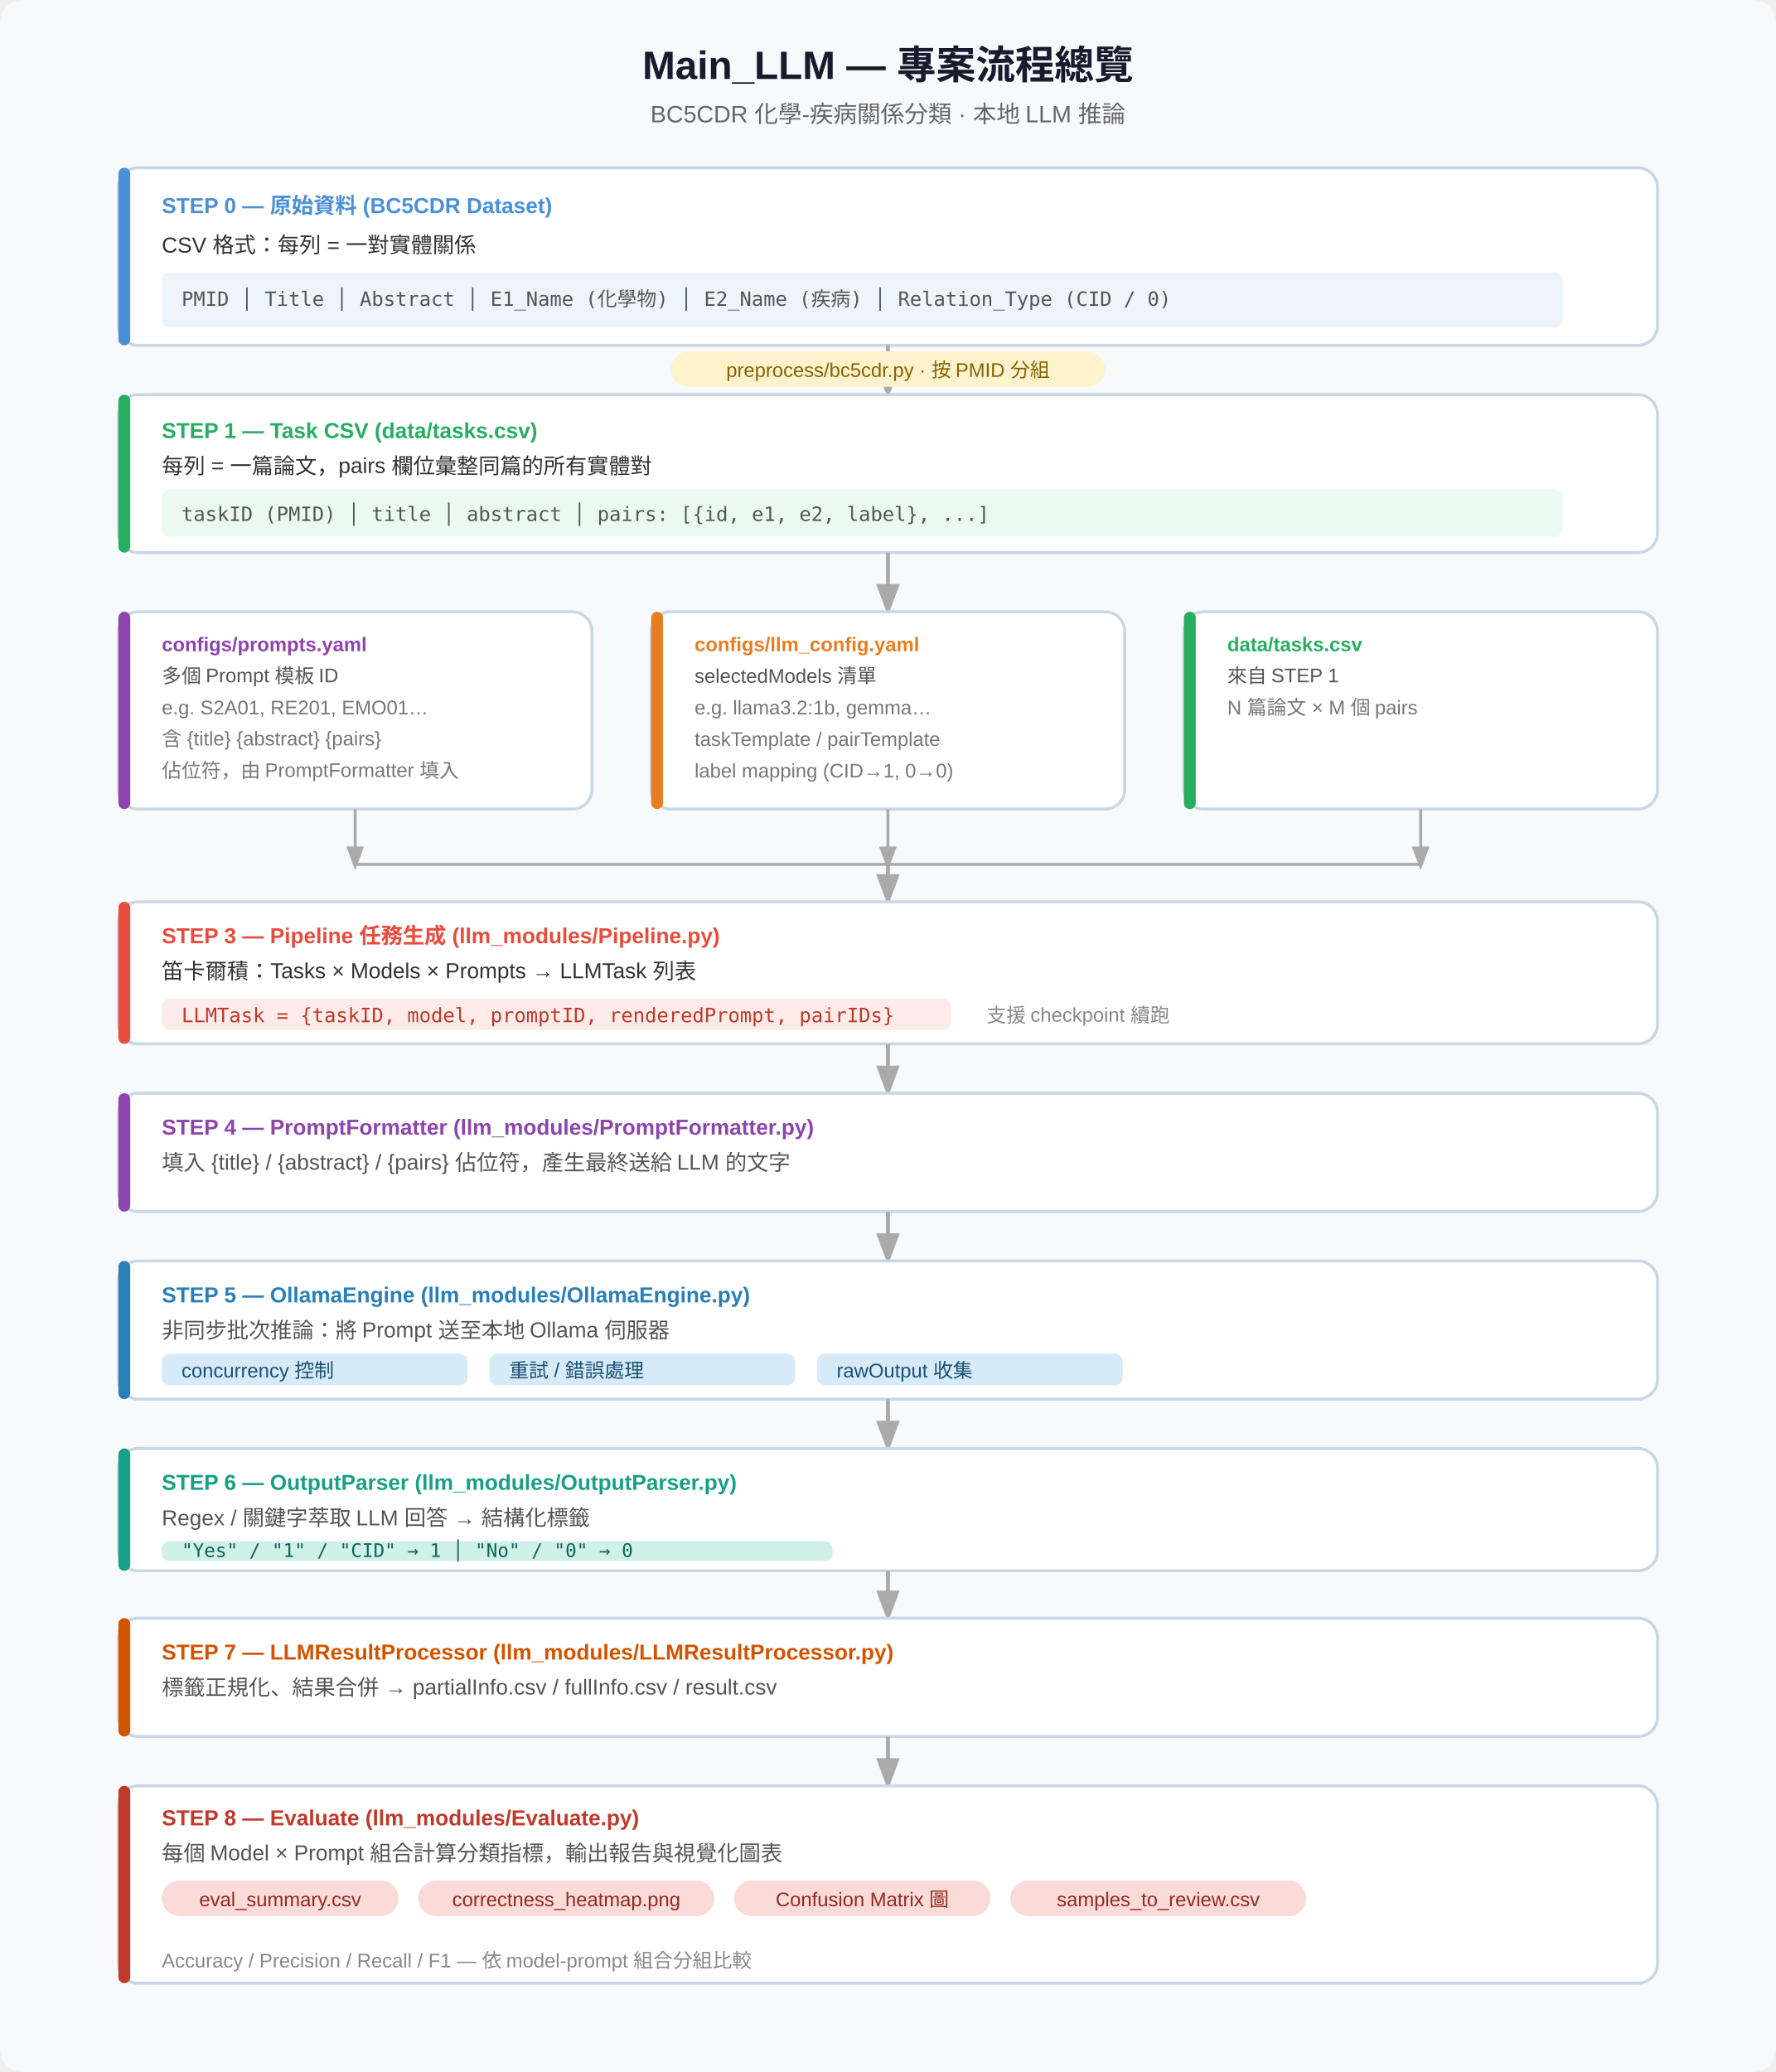
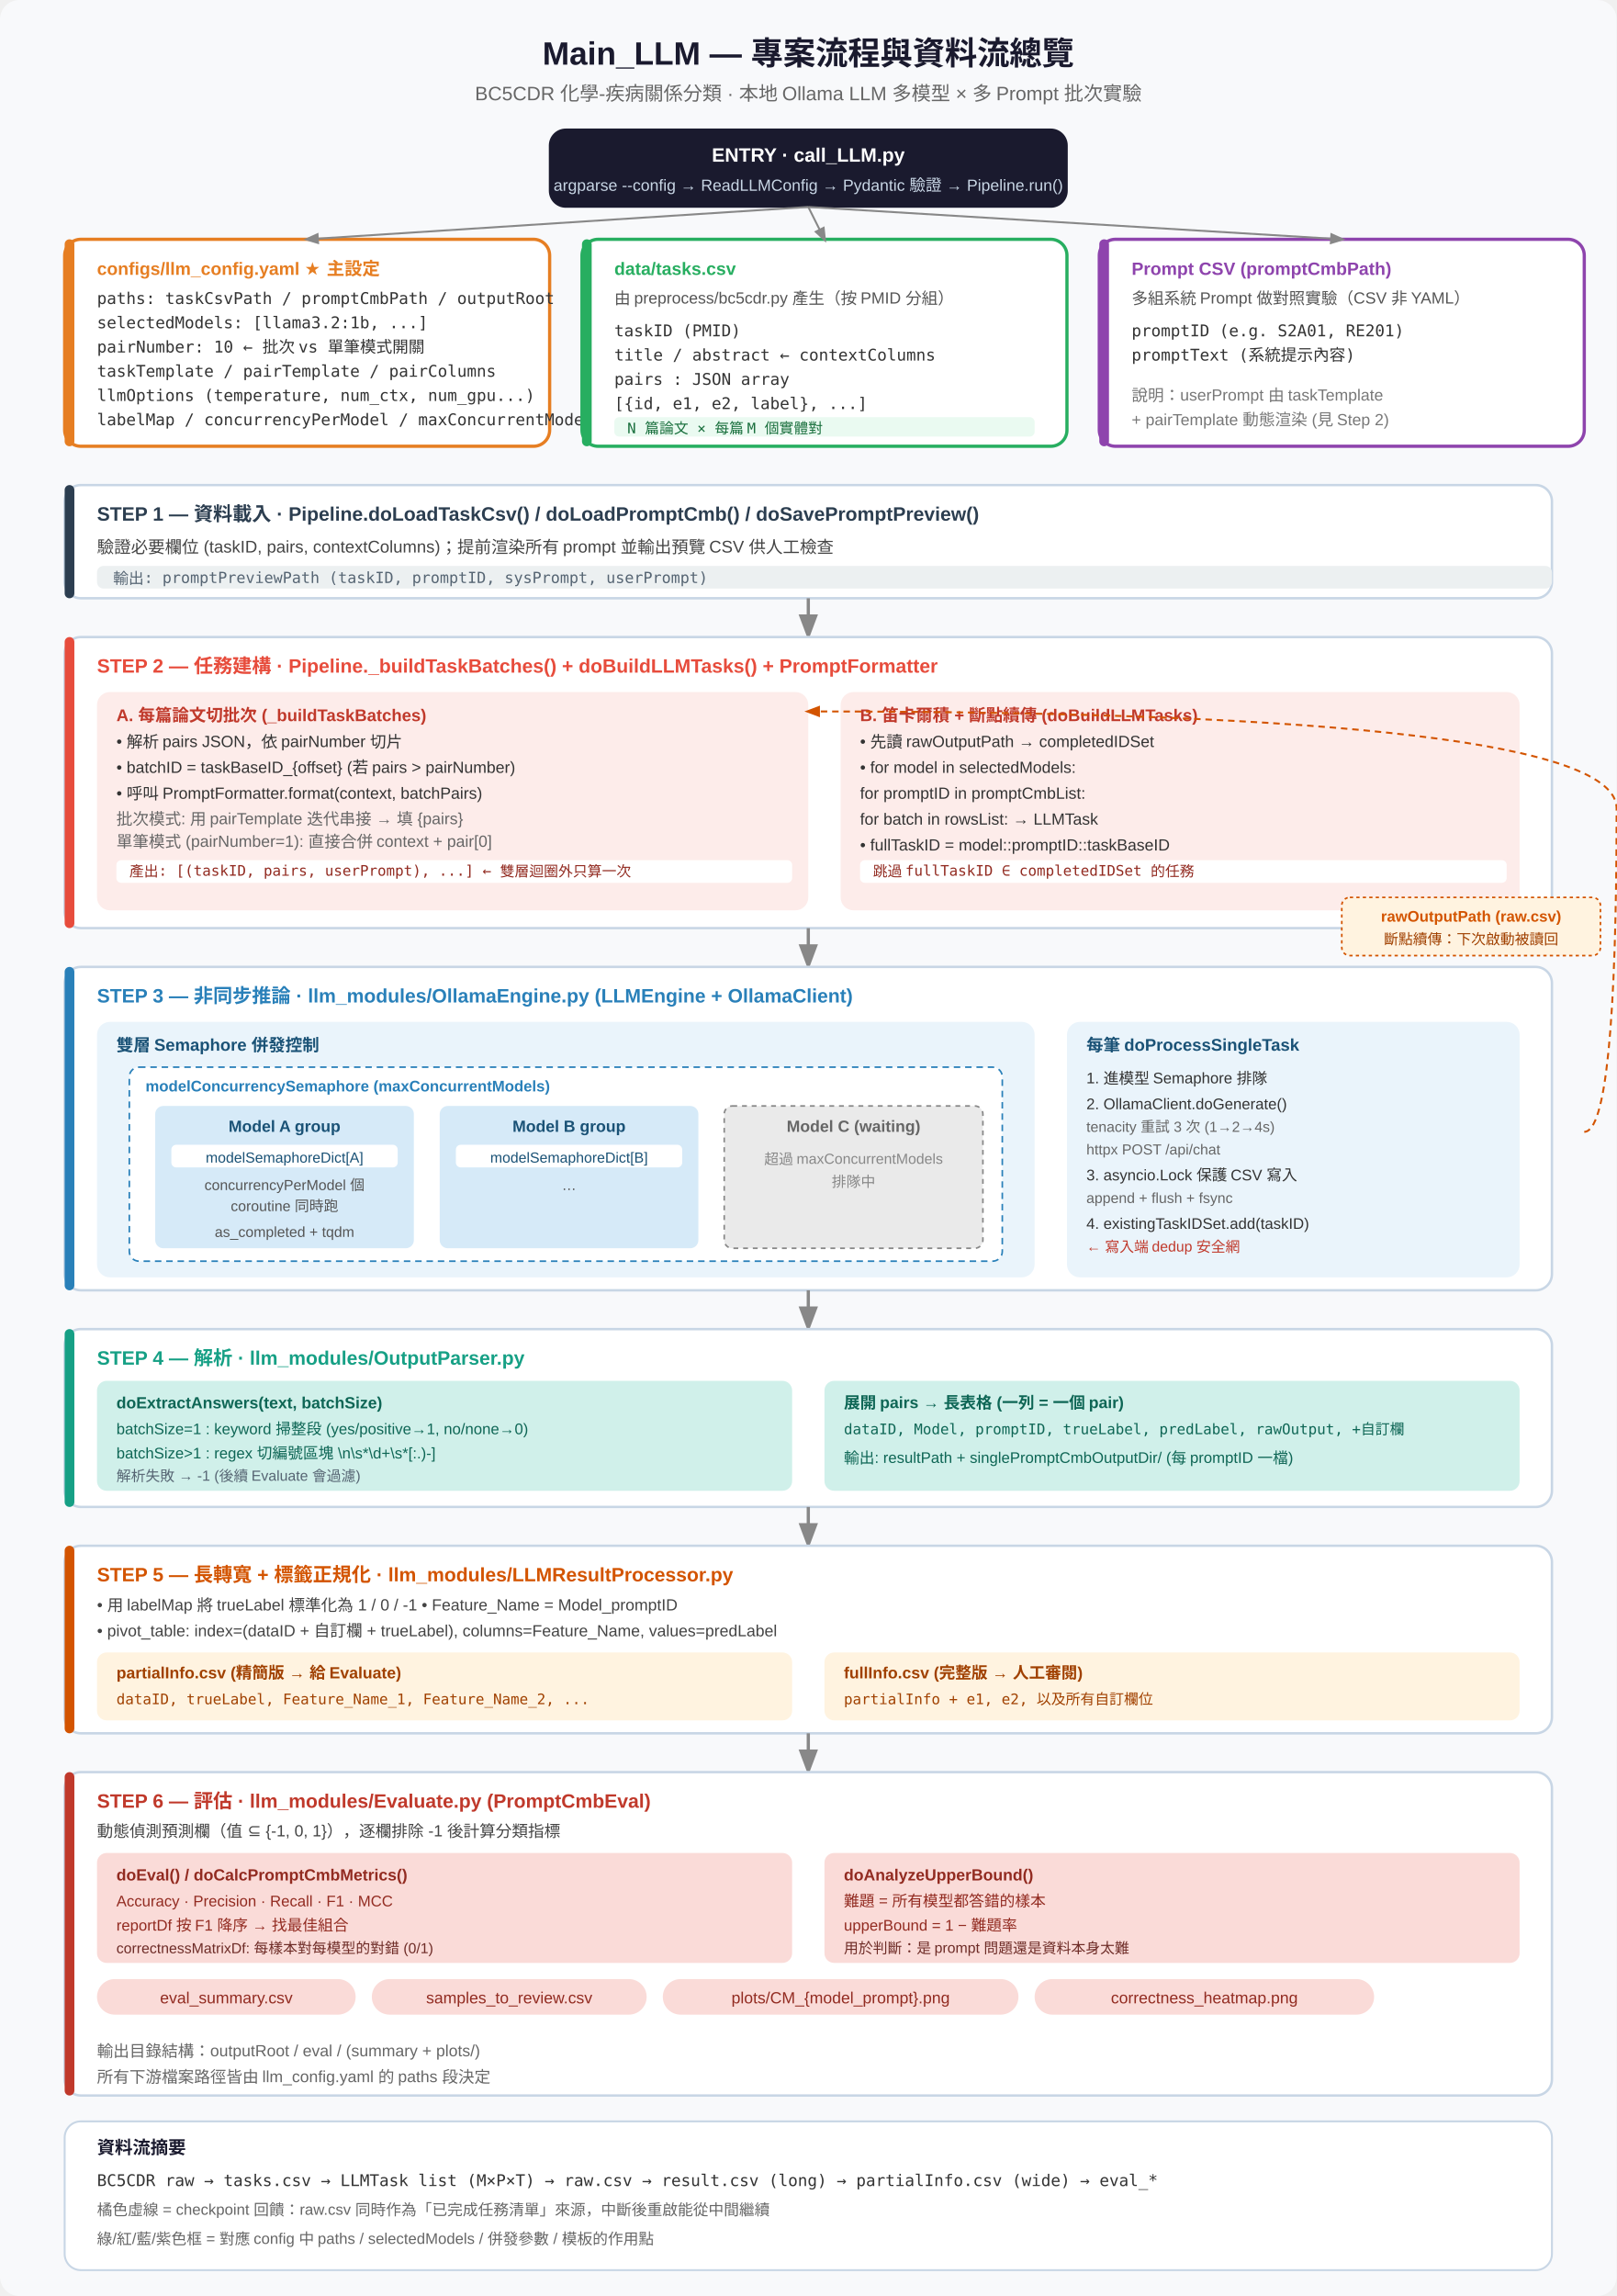
- <svg xmlns="http://www.w3.org/2000/svg" viewBox="0 0 900 1050" font-family="'Segoe UI', Arial, sans-serif">
-   <rect width="900" height="1050" fill="#f8f9fb" rx="12" />
-   <text x="450" y="40" text-anchor="middle" font-size="20" font-weight="bold" fill="#1a1a2e">Main_LLM — 專案流程總覽</text>
-   <text x="450" y="62" text-anchor="middle" font-size="12" fill="#666">BC5CDR 化學-疾病關係分類 · 本地 LLM 推論</text>
-   <rect x="60" y="85" width="780" height="90" rx="10" fill="#fff" stroke="#c8d6e5" stroke-width="1.5" />
-   <rect x="60" y="85" width="6" height="90" rx="3" fill="#4a90d9" />
-   <text x="82" y="108" font-size="11" font-weight="bold" fill="#4a90d9">STEP 0 — 原始資料 (BC5CDR Dataset)</text>
-   <text x="82" y="128" font-size="11" fill="#333">CSV 格式：每列 = 一對實體關係</text>
-   <rect x="82" y="138" width="710" height="28" rx="4" fill="#eef4fb" />
-   <text x="92" y="155" font-size="10" fill="#555" font-family="monospace">PMID │ Title │ Abstract │ E1_Name (化學物) │ E2_Name (疾病) │ Relation_Type (CID / 0)</text>
-   <line x1="450" y1="175" x2="450" y2="198" stroke="#aaa" stroke-width="2" marker-end="url(#arr)" />
-   <rect x="340" y="178" width="220" height="18" rx="9" fill="#fff3cd" />
-   <text x="450" y="191" text-anchor="middle" font-size="10" fill="#856404">preprocess/bc5cdr.py  ·  按 PMID 分組</text>
-   <rect x="60" y="200" width="780" height="80" rx="10" fill="#fff" stroke="#c8d6e5" stroke-width="1.5" />
-   <rect x="60" y="200" width="6" height="80" rx="3" fill="#27ae60" />
-   <text x="82" y="222" font-size="11" font-weight="bold" fill="#27ae60">STEP 1 — Task CSV (data/tasks.csv)</text>
-   <text x="82" y="240" font-size="11" fill="#333">每列 = 一篇論文，pairs 欄位彙整同篇的所有實體對</text>
-   <rect x="82" y="248" width="710" height="24" rx="4" fill="#eafaf1" />
-   <text x="92" y="264" font-size="10" fill="#555" font-family="monospace">taskID (PMID) │ title │ abstract │ pairs: [{id, e1, e2, label}, ...]</text>
-   <line x1="450" y1="280" x2="450" y2="308" stroke="#aaa" stroke-width="2" marker-end="url(#arr)" />
-   <rect x="60" y="310" width="240" height="100" rx="10" fill="#fff" stroke="#c8d6e5" stroke-width="1.5" />
-   <rect x="60" y="310" width="6" height="100" rx="3" fill="#8e44ad" />
-   <text x="82" y="330" font-size="10" font-weight="bold" fill="#8e44ad">configs/prompts.yaml</text>
-   <text x="82" y="346" font-size="10" fill="#555">多個 Prompt 模板 ID</text>
-   <text x="82" y="362" font-size="10" fill="#777">e.g. S2A01, RE201, EMO01…</text>
-   <text x="82" y="378" font-size="10" fill="#777">含 {title} {abstract} {pairs}</text>
-   <text x="82" y="394" font-size="10" fill="#777">佔位符，由 PromptFormatter 填入</text>
-   <rect x="330" y="310" width="240" height="100" rx="10" fill="#fff" stroke="#c8d6e5" stroke-width="1.5" />
-   <rect x="330" y="310" width="6" height="100" rx="3" fill="#e67e22" />
-   <text x="352" y="330" font-size="10" font-weight="bold" fill="#e67e22">configs/llm_config.yaml</text>
-   <text x="352" y="346" font-size="10" fill="#555">selectedModels 清單</text>
-   <text x="352" y="362" font-size="10" fill="#777">e.g. llama3.2:1b, gemma…</text>
-   <text x="352" y="378" font-size="10" fill="#777">taskTemplate / pairTemplate</text>
-   <text x="352" y="394" font-size="10" fill="#777">label mapping (CID→1, 0→0)</text>
-   <rect x="600" y="310" width="240" height="100" rx="10" fill="#fff" stroke="#c8d6e5" stroke-width="1.5" />
-   <rect x="600" y="310" width="6" height="100" rx="3" fill="#27ae60" />
-   <text x="622" y="330" font-size="10" font-weight="bold" fill="#27ae60">data/tasks.csv</text>
-   <text x="622" y="346" font-size="10" fill="#555">來自 STEP 1</text>
-   <text x="622" y="362" font-size="10" fill="#777">N 篇論文 × M 個 pairs</text>
-   <line x1="180" y1="410" x2="180" y2="438" stroke="#aaa" stroke-width="1.5" marker-end="url(#arr)" />
-   <line x1="450" y1="410" x2="450" y2="438" stroke="#aaa" stroke-width="1.5" marker-end="url(#arr)" />
-   <line x1="720" y1="410" x2="720" y2="438" stroke="#aaa" stroke-width="1.5" marker-end="url(#arr)" />
-   <line x1="180" y1="438" x2="720" y2="438" stroke="#aaa" stroke-width="1.5" />
-   <line x1="450" y1="438" x2="450" y2="455" stroke="#aaa" stroke-width="2" marker-end="url(#arr)" />
-   <rect x="60" y="457" width="780" height="72" rx="10" fill="#fff" stroke="#c8d6e5" stroke-width="1.5" />
-   <rect x="60" y="457" width="6" height="72" rx="3" fill="#e74c3c" />
-   <text x="82" y="478" font-size="11" font-weight="bold" fill="#e74c3c">STEP 3 — Pipeline 任務生成 (llm_modules/Pipeline.py)</text>
-   <text x="82" y="496" font-size="11" fill="#333">笛卡爾積：Tasks × Models × Prompts → LLMTask 列表</text>
-   <rect x="82" y="506" width="400" height="16" rx="4" fill="#fdecea" />
-   <text x="92" y="518" font-size="10" fill="#c0392b" font-family="monospace">LLMTask = {taskID, model, promptID, renderedPrompt, pairIDs}</text>
-   <text x="500" y="518" font-size="10" fill="#888">支援 checkpoint 續跑</text>
-   <line x1="450" y1="529" x2="450" y2="552" stroke="#aaa" stroke-width="2" marker-end="url(#arr)" />
-   <rect x="60" y="554" width="780" height="60" rx="10" fill="#fff" stroke="#c8d6e5" stroke-width="1.5" />
-   <rect x="60" y="554" width="6" height="60" rx="3" fill="#8e44ad" />
-   <text x="82" y="575" font-size="11" font-weight="bold" fill="#8e44ad">STEP 4 — PromptFormatter (llm_modules/PromptFormatter.py)</text>
-   <text x="82" y="593" font-size="11" fill="#555">填入 {title} / {abstract} / {pairs} 佔位符，產生最終送給 LLM 的文字</text>
-   <line x1="450" y1="614" x2="450" y2="637" stroke="#aaa" stroke-width="2" marker-end="url(#arr)" />
-   <rect x="60" y="639" width="780" height="70" rx="10" fill="#fff" stroke="#c8d6e5" stroke-width="1.5" />
-   <rect x="60" y="639" width="6" height="70" rx="3" fill="#2980b9" />
-   <text x="82" y="660" font-size="11" font-weight="bold" fill="#2980b9">STEP 5 — OllamaEngine (llm_modules/OllamaEngine.py)</text>
-   <text x="82" y="678" font-size="11" fill="#555">非同步批次推論：將 Prompt 送至本地 Ollama 伺服器</text>
-   <rect x="82" y="686" width="155" height="16" rx="4" fill="#d6eaf8" />
-   <text x="92" y="698" font-size="10" fill="#1a5276">concurrency 控制</text>
-   <rect x="248" y="686" width="155" height="16" rx="4" fill="#d6eaf8" />
-   <text x="258" y="698" font-size="10" fill="#1a5276">重試 / 錯誤處理</text>
-   <rect x="414" y="686" width="155" height="16" rx="4" fill="#d6eaf8" />
-   <text x="424" y="698" font-size="10" fill="#1a5276">rawOutput 收集</text>
-   <line x1="450" y1="709" x2="450" y2="732" stroke="#aaa" stroke-width="2" marker-end="url(#arr)" />
-   <rect x="60" y="734" width="780" height="62" rx="10" fill="#fff" stroke="#c8d6e5" stroke-width="1.5" />
-   <rect x="60" y="734" width="6" height="62" rx="3" fill="#16a085" />
-   <text x="82" y="755" font-size="11" font-weight="bold" fill="#16a085">STEP 6 — OutputParser (llm_modules/OutputParser.py)</text>
-   <text x="82" y="773" font-size="11" fill="#555">Regex / 關鍵字萃取 LLM 回答 → 結構化標籤</text>
-   <rect x="82" y="781" width="340" height="10" rx="4" fill="#d0f0ea" />
-   <text x="92" y="789" font-size="9.5" fill="#0e6655" font-family="monospace">"Yes" / "1" / "CID" → 1    │    "No" / "0" → 0</text>
-   <line x1="450" y1="796" x2="450" y2="818" stroke="#aaa" stroke-width="2" marker-end="url(#arr)" />
-   <rect x="60" y="820" width="780" height="60" rx="10" fill="#fff" stroke="#c8d6e5" stroke-width="1.5" />
-   <rect x="60" y="820" width="6" height="60" rx="3" fill="#d35400" />
-   <text x="82" y="841" font-size="11" font-weight="bold" fill="#d35400">STEP 7 — LLMResultProcessor (llm_modules/LLMResultProcessor.py)</text>
-   <text x="82" y="859" font-size="11" fill="#555">標籤正規化、結果合併 → partialInfo.csv / fullInfo.csv / result.csv</text>
-   <line x1="450" y1="880" x2="450" y2="903" stroke="#aaa" stroke-width="2" marker-end="url(#arr)" />
-   <rect x="60" y="905" width="780" height="100" rx="10" fill="#fff" stroke="#c8d6e5" stroke-width="1.5" />
-   <rect x="60" y="905" width="6" height="100" rx="3" fill="#c0392b" />
-   <text x="82" y="925" font-size="11" font-weight="bold" fill="#c0392b">STEP 8 — Evaluate (llm_modules/Evaluate.py)</text>
-   <text x="82" y="943" font-size="11" fill="#555">每個 Model × Prompt 組合計算分類指標，輸出報告與視覺化圖表</text>
-   <rect x="82" y="953" width="120" height="18" rx="9" fill="#fadbd8" />
-   <text x="142" y="966" text-anchor="middle" font-size="10" fill="#922b21">eval_summary.csv</text>
-   <rect x="212" y="953" width="150" height="18" rx="9" fill="#fadbd8" />
-   <text x="287" y="966" text-anchor="middle" font-size="10" fill="#922b21">correctness_heatmap.png</text>
-   <rect x="372" y="953" width="130" height="18" rx="9" fill="#fadbd8" />
-   <text x="437" y="966" text-anchor="middle" font-size="10" fill="#922b21">Confusion Matrix 圖</text>
-   <rect x="512" y="953" width="150" height="18" rx="9" fill="#fadbd8" />
-   <text x="587" y="966" text-anchor="middle" font-size="10" fill="#922b21">samples_to_review.csv</text>
-   <text x="82" y="997" font-size="10" fill="#888">Accuracy / Precision / Recall / F1 — 依 model-prompt 組合分組比較</text>
+ <svg xmlns="http://www.w3.org/2000/svg" viewBox="0 0 1000 1420" font-family="'Segoe UI', Arial, sans-serif">
+   <rect width="1000" height="1420" fill="#f8f9fb" rx="12" />
+   <text x="500" y="40" text-anchor="middle" font-size="20" font-weight="bold" fill="#1a1a2e">Main_LLM — 專案流程與資料流總覽</text>
+   <text x="500" y="62" text-anchor="middle" font-size="12" fill="#666">BC5CDR 化學-疾病關係分類 · 本地 Ollama LLM 多模型 × 多 Prompt 批次實驗</text>
  <defs>
    <marker id="arr" markerWidth="8" markerHeight="6" refX="6" refY="3" orient="auto">
-       <polygon points="0 0, 8 3, 0 6" fill="#aaa" />
+       <polygon points="0 0, 8 3, 0 6" fill="#888" />
+     </marker>
+     <marker id="arrDashed" markerWidth="8" markerHeight="6" refX="6" refY="3" orient="auto">
+       <polygon points="0 0, 8 3, 0 6" fill="#d35400" />
    </marker>
  </defs>
+   <rect x="340" y="80" width="320" height="48" rx="10" fill="#1a1a2e" stroke="#1a1a2e" />
+   <text x="500" y="100" text-anchor="middle" font-size="12" font-weight="bold" fill="#fff">ENTRY · call_LLM.py</text>
+   <text x="500" y="118" text-anchor="middle" font-size="10" fill="#c8d6e5">argparse --config → ReadLLMConfig → Pydantic 驗證 → Pipeline.run()</text>
+   <rect x="40" y="148" width="300" height="128" rx="10" fill="#fff" stroke="#e67e22" stroke-width="2" />
+   <rect x="40" y="148" width="6" height="128" rx="3" fill="#e67e22" />
+   <text x="60" y="170" font-size="11" font-weight="bold" fill="#e67e22">configs/llm_config.yaml  ★ 主設定</text>
+   <text x="60" y="188" font-size="10" fill="#333" font-family="monospace">paths: taskCsvPath / promptCmbPath / outputRoot</text>
+   <text x="60" y="203" font-size="10" fill="#333" font-family="monospace">selectedModels: [llama3.2:1b, ...]</text>
+   <text x="60" y="218" font-size="10" fill="#333" font-family="monospace">pairNumber: 10   ← 批次 vs 單筆模式開關</text>
+   <text x="60" y="233" font-size="10" fill="#333" font-family="monospace">taskTemplate / pairTemplate / pairColumns</text>
+   <text x="60" y="248" font-size="10" fill="#333" font-family="monospace">llmOptions (temperature, num_ctx, num_gpu...)</text>
+   <text x="60" y="263" font-size="10" fill="#333" font-family="monospace">labelMap / concurrencyPerModel / maxConcurrentModels</text>
+   <rect x="360" y="148" width="300" height="128" rx="10" fill="#fff" stroke="#27ae60" stroke-width="2" />
+   <rect x="360" y="148" width="6" height="128" rx="3" fill="#27ae60" />
+   <text x="380" y="170" font-size="11" font-weight="bold" fill="#27ae60">data/tasks.csv</text>
+   <text x="380" y="188" font-size="10" fill="#555">由 preprocess/bc5cdr.py 產生（按 PMID 分組）</text>
+   <text x="380" y="208" font-size="10" fill="#333" font-family="monospace">taskID  (PMID)</text>
+   <text x="380" y="223" font-size="10" fill="#333" font-family="monospace">title / abstract       ← contextColumns</text>
+   <text x="380" y="238" font-size="10" fill="#333" font-family="monospace">pairs : JSON array</text>
+   <text x="380" y="253" font-size="10" fill="#333" font-family="monospace">  [{id, e1, e2, label}, ...]</text>
+   <rect x="380" y="258" width="260" height="12" rx="3" fill="#eafaf1" />
+   <text x="388" y="268" font-size="9" fill="#196f3d" font-family="monospace">N 篇論文 × 每篇 M 個實體對</text>
+   <rect x="680" y="148" width="300" height="128" rx="10" fill="#fff" stroke="#8e44ad" stroke-width="2" />
+   <rect x="680" y="148" width="6" height="128" rx="3" fill="#8e44ad" />
+   <text x="700" y="170" font-size="11" font-weight="bold" fill="#8e44ad">Prompt CSV (promptCmbPath)</text>
+   <text x="700" y="188" font-size="10" fill="#555">多組系統 Prompt 做對照實驗（CSV 非 YAML）</text>
+   <text x="700" y="208" font-size="10" fill="#333" font-family="monospace">promptID    (e.g. S2A01, RE201)</text>
+   <text x="700" y="223" font-size="10" fill="#333" font-family="monospace">promptText  (系統提示內容)</text>
+   <text x="700" y="248" font-size="10" fill="#777">說明：userPrompt 由 taskTemplate</text>
+   <text x="700" y="263" font-size="10" fill="#777">+ pairTemplate 動態渲染 (見 Step 2)</text>
+   <line x1="500" y1="128" x2="190" y2="148" stroke="#888" stroke-width="1.2" marker-end="url(#arr)" />
+   <line x1="500" y1="128" x2="510" y2="148" stroke="#888" stroke-width="1.2" marker-end="url(#arr)" />
+   <line x1="500" y1="128" x2="830" y2="148" stroke="#888" stroke-width="1.2" marker-end="url(#arr)" />
+   <rect x="40" y="300" width="920" height="70" rx="10" fill="#fff" stroke="#c8d6e5" stroke-width="1.5" />
+   <rect x="40" y="300" width="6" height="70" rx="3" fill="#2c3e50" />
+   <text x="60" y="322" font-size="12" font-weight="bold" fill="#2c3e50">STEP 1 — 資料載入 · Pipeline.doLoadTaskCsv() / doLoadPromptCmb() / doSavePromptPreview()</text>
+   <text x="60" y="342" font-size="10.5" fill="#444">驗證必要欄位 (taskID, pairs, contextColumns)；提前渲染所有 prompt 並輸出預覽 CSV 供人工檢查</text>
+   <rect x="60" y="350" width="900" height="14" rx="4" fill="#ecf0f1" />
+   <text x="70" y="361" font-size="9.5" fill="#566573" font-family="monospace">輸出: promptPreviewPath (taskID, promptID, sysPrompt, userPrompt)</text>
+   <line x1="500" y1="370" x2="500" y2="392" stroke="#888" stroke-width="2" marker-end="url(#arr)" />
+   <rect x="40" y="394" width="920" height="180" rx="10" fill="#fff" stroke="#c8d6e5" stroke-width="1.5" />
+   <rect x="40" y="394" width="6" height="180" rx="3" fill="#e74c3c" />
+   <text x="60" y="416" font-size="12" font-weight="bold" fill="#e74c3c">STEP 2 — 任務建構 · Pipeline._buildTaskBatches() + doBuildLLMTasks() + PromptFormatter</text>
+   <rect x="60" y="428" width="440" height="135" rx="8" fill="#fdecea" />
+   <text x="72" y="446" font-size="10.5" font-weight="bold" fill="#c0392b">A. 每篇論文切批次 (_buildTaskBatches)</text>
+   <text x="72" y="462" font-size="10" fill="#333">• 解析 pairs JSON，依 pairNumber 切片</text>
+   <text x="72" y="478" font-size="10" fill="#333">• batchID = taskBaseID_{offset}  (若 pairs &gt; pairNumber)</text>
+   <text x="72" y="494" font-size="10" fill="#333">• 呼叫 PromptFormatter.format(context, batchPairs)</text>
+   <text x="72" y="510" font-size="10" fill="#666">   批次模式: 用 pairTemplate 迭代串接 → 填 {pairs}</text>
+   <text x="72" y="524" font-size="10" fill="#666">   單筆模式 (pairNumber=1): 直接合併 context + pair[0]</text>
+   <rect x="72" y="532" width="418" height="14" rx="3" fill="#fff" />
+   <text x="80" y="542" font-size="9" fill="#922b21" font-family="monospace">產出: [(taskID, pairs, userPrompt), ...]  ← 雙層迴圈外只算一次</text>
+   <rect x="520" y="428" width="420" height="135" rx="8" fill="#fdecea" />
+   <text x="532" y="446" font-size="10.5" font-weight="bold" fill="#c0392b">B. 笛卡爾積 + 斷點續傳 (doBuildLLMTasks)</text>
+   <text x="532" y="462" font-size="10" fill="#333">• 先讀 rawOutputPath → completedIDSet</text>
+   <text x="532" y="478" font-size="10" fill="#333">• for model in selectedModels:</text>
+   <text x="532" y="494" font-size="10" fill="#333">    for promptID in promptCmbList:</text>
+   <text x="532" y="510" font-size="10" fill="#333">      for batch in rowsList:  → LLMTask</text>
+   <text x="532" y="526" font-size="10" fill="#333">• fullTaskID = model::promptID::taskBaseID</text>
+   <rect x="532" y="532" width="400" height="14" rx="3" fill="#fff" />
+   <text x="540" y="542" font-size="9" fill="#922b21" font-family="monospace">跳過 fullTaskID ∈ completedIDSet 的任務</text>
+   <line x1="500" y1="574" x2="500" y2="596" stroke="#888" stroke-width="2" marker-end="url(#arr)" />
+   <rect x="40" y="598" width="920" height="200" rx="10" fill="#fff" stroke="#c8d6e5" stroke-width="1.5" />
+   <rect x="40" y="598" width="6" height="200" rx="3" fill="#2980b9" />
+   <text x="60" y="620" font-size="12" font-weight="bold" fill="#2980b9">STEP 3 — 非同步推論 · llm_modules/OllamaEngine.py (LLMEngine + OllamaClient)</text>
+   <rect x="60" y="632" width="580" height="158" rx="8" fill="#eaf4fb" />
+   <text x="72" y="650" font-size="10.5" font-weight="bold" fill="#1a5276">雙層 Semaphore 併發控制</text>
+   <rect x="80" y="660" width="540" height="120" rx="6" fill="#fff" stroke="#2980b9" stroke-dasharray="4 3" />
+   <text x="90" y="675" font-size="9.5" font-weight="bold" fill="#2980b9">modelConcurrencySemaphore  (maxConcurrentModels)</text>
+   <rect x="96" y="684" width="160" height="88" rx="5" fill="#d6eaf8" />
+   <text x="176" y="700" text-anchor="middle" font-size="10" font-weight="bold" fill="#1a5276">Model A group</text>
+   <rect x="106" y="708" width="140" height="14" rx="3" fill="#fff" />
+   <text x="176" y="719" text-anchor="middle" font-size="9" fill="#1a5276">modelSemaphoreDict[A]</text>
+   <text x="176" y="736" text-anchor="middle" font-size="9" fill="#555">concurrencyPerModel 個</text>
+   <text x="176" y="749" text-anchor="middle" font-size="9" fill="#555">coroutine 同時跑</text>
+   <text x="176" y="765" text-anchor="middle" font-size="9" fill="#555">as_completed + tqdm</text>
+   <rect x="272" y="684" width="160" height="88" rx="5" fill="#d6eaf8" />
+   <text x="352" y="700" text-anchor="middle" font-size="10" font-weight="bold" fill="#1a5276">Model B group</text>
+   <rect x="282" y="708" width="140" height="14" rx="3" fill="#fff" />
+   <text x="352" y="719" text-anchor="middle" font-size="9" fill="#1a5276">modelSemaphoreDict[B]</text>
+   <text x="352" y="736" text-anchor="middle" font-size="9" fill="#555">…</text>
+   <rect x="448" y="684" width="160" height="88" rx="5" fill="#eaeaea" stroke-dasharray="3 3" stroke="#888" />
+   <text x="528" y="700" text-anchor="middle" font-size="10" font-weight="bold" fill="#666">Model C (waiting)</text>
+   <text x="528" y="720" text-anchor="middle" font-size="9" fill="#888">超過 maxConcurrentModels</text>
+   <text x="528" y="734" text-anchor="middle" font-size="9" fill="#888">排隊中</text>
+   <rect x="660" y="632" width="280" height="158" rx="8" fill="#eaf4fb" />
+   <text x="672" y="650" font-size="10.5" font-weight="bold" fill="#1a5276">每筆 doProcessSingleTask</text>
+   <text x="672" y="670" font-size="9.5" fill="#333">1. 進模型 Semaphore 排隊</text>
+   <text x="672" y="686" font-size="9.5" fill="#333">2. OllamaClient.doGenerate()</text>
+   <text x="672" y="700" font-size="9" fill="#666">   tenacity 重試 3 次 (1→2→4s)</text>
+   <text x="672" y="714" font-size="9" fill="#666">   httpx POST /api/chat</text>
+   <text x="672" y="730" font-size="9.5" fill="#333">3. asyncio.Lock 保護 CSV 寫入</text>
+   <text x="672" y="744" font-size="9" fill="#666">   append + flush + fsync</text>
+   <text x="672" y="760" font-size="9.5" fill="#333">4. existingTaskIDSet.add(taskID)</text>
+   <text x="672" y="774" font-size="9" fill="#c0392b">   ← 寫入端 dedup 安全網</text>
+   <line x1="500" y1="798" x2="500" y2="820" stroke="#888" stroke-width="2" marker-end="url(#arr)" />
+   <path d="M 980 700 Q 1000 700 1000 500 Q 1000 440 500 440" fill="none" stroke="#d35400" stroke-width="1.2" stroke-dasharray="4 3" marker-end="url(#arrDashed)" />
+   <rect x="830" y="555" width="160" height="36" rx="5" fill="#fff3e0" stroke="#d35400" stroke-dasharray="2 2" />
+   <text x="910" y="570" text-anchor="middle" font-size="9.5" font-weight="bold" fill="#d35400">rawOutputPath (raw.csv)</text>
+   <text x="910" y="584" text-anchor="middle" font-size="9" fill="#a04000">斷點續傳：下次啟動被讀回</text>
+   <rect x="40" y="822" width="920" height="110" rx="10" fill="#fff" stroke="#c8d6e5" stroke-width="1.5" />
+   <rect x="40" y="822" width="6" height="110" rx="3" fill="#16a085" />
+   <text x="60" y="844" font-size="12" font-weight="bold" fill="#16a085">STEP 4 — 解析 · llm_modules/OutputParser.py</text>
+   <rect x="60" y="854" width="430" height="68" rx="6" fill="#d0f0ea" />
+   <text x="72" y="871" font-size="10" font-weight="bold" fill="#0e6655">doExtractAnswers(text, batchSize)</text>
+   <text x="72" y="887" font-size="9.5" fill="#0e6655">batchSize=1 : keyword 掃整段 (yes/positive→1, no/none→0)</text>
+   <text x="72" y="902" font-size="9.5" fill="#0e6655">batchSize&gt;1 : regex 切編號區塊 \n\s*\d+\s*[:.)-]</text>
+   <text x="72" y="916" font-size="9" fill="#566573">解析失敗 → -1 (後續 Evaluate 會過濾)</text>
+   <rect x="510" y="854" width="430" height="68" rx="6" fill="#d0f0ea" />
+   <text x="522" y="871" font-size="10" font-weight="bold" fill="#0e6655">展開 pairs → 長表格 (一列 = 一個 pair)</text>
+   <text x="522" y="887" font-size="9" fill="#0e6655" font-family="monospace">dataID, Model, promptID, trueLabel, predLabel, rawOutput, +自訂欄</text>
+   <text x="522" y="905" font-size="9.5" fill="#0e6655">輸出: resultPath + singlePromptCmbOutputDir/ (每 promptID 一檔)</text>
+   <line x1="500" y1="932" x2="500" y2="954" stroke="#888" stroke-width="2" marker-end="url(#arr)" />
+   <rect x="40" y="956" width="920" height="116" rx="10" fill="#fff" stroke="#c8d6e5" stroke-width="1.5" />
+   <rect x="40" y="956" width="6" height="116" rx="3" fill="#d35400" />
+   <text x="60" y="978" font-size="12" font-weight="bold" fill="#d35400">STEP 5 — 長轉寬 + 標籤正規化 · llm_modules/LLMResultProcessor.py</text>
+   <text x="60" y="996" font-size="10" fill="#444">• 用 labelMap 將 trueLabel 標準化為 1 / 0 / -1    • Feature_Name = Model_promptID</text>
+   <text x="60" y="1012" font-size="10" fill="#444">• pivot_table: index=(dataID + 自訂欄 + trueLabel),  columns=Feature_Name,  values=predLabel</text>
+   <rect x="60" y="1022" width="430" height="42" rx="6" fill="#fff3e0" />
+   <text x="72" y="1038" font-size="10" font-weight="bold" fill="#a04000">partialInfo.csv (精簡版 → 給 Evaluate)</text>
+   <text x="72" y="1054" font-size="9" fill="#a04000" font-family="monospace">dataID, trueLabel, Feature_Name_1, Feature_Name_2, ...</text>
+   <rect x="510" y="1022" width="430" height="42" rx="6" fill="#fff3e0" />
+   <text x="522" y="1038" font-size="10" font-weight="bold" fill="#a04000">fullInfo.csv (完整版 → 人工審閱)</text>
+   <text x="522" y="1054" font-size="9" fill="#a04000" font-family="monospace">partialInfo + e1, e2, 以及所有自訂欄位</text>
+   <line x1="500" y1="1072" x2="500" y2="1094" stroke="#888" stroke-width="2" marker-end="url(#arr)" />
+   <rect x="40" y="1096" width="920" height="200" rx="10" fill="#fff" stroke="#c8d6e5" stroke-width="1.5" />
+   <rect x="40" y="1096" width="6" height="200" rx="3" fill="#c0392b" />
+   <text x="60" y="1118" font-size="12" font-weight="bold" fill="#c0392b">STEP 6 — 評估 · llm_modules/Evaluate.py (PromptCmbEval)</text>
+   <text x="60" y="1136" font-size="10" fill="#444">動態偵測預測欄（值 ⊆ {-1, 0, 1}），逐欄排除 -1 後計算分類指標</text>
+   <rect x="60" y="1146" width="430" height="68" rx="6" fill="#fadbd8" />
+   <text x="72" y="1163" font-size="10" font-weight="bold" fill="#922b21">doEval() / doCalcPromptCmbMetrics()</text>
+   <text x="72" y="1179" font-size="9.5" fill="#922b21">Accuracy · Precision · Recall · F1 · MCC</text>
+   <text x="72" y="1194" font-size="9.5" fill="#922b21">reportDf 按 F1 降序 → 找最佳組合</text>
+   <text x="72" y="1208" font-size="9" fill="#6e2c27">correctnessMatrixDf: 每樣本對每模型的對錯 (0/1)</text>
+   <rect x="510" y="1146" width="430" height="68" rx="6" fill="#fadbd8" />
+   <text x="522" y="1163" font-size="10" font-weight="bold" fill="#922b21">doAnalyzeUpperBound()</text>
+   <text x="522" y="1179" font-size="9.5" fill="#922b21">難題 = 所有模型都答錯的樣本</text>
+   <text x="522" y="1194" font-size="9.5" fill="#922b21">upperBound = 1 − 難題率</text>
+   <text x="522" y="1208" font-size="9" fill="#6e2c27">用於判斷：是 prompt 問題還是資料本身太難</text>
+   <rect x="60" y="1224" width="160" height="22" rx="11" fill="#fadbd8" />
+   <text x="140" y="1239" text-anchor="middle" font-size="10" fill="#922b21">eval_summary.csv</text>
+   <rect x="230" y="1224" width="170" height="22" rx="11" fill="#fadbd8" />
+   <text x="315" y="1239" text-anchor="middle" font-size="10" fill="#922b21">samples_to_review.csv</text>
+   <rect x="410" y="1224" width="220" height="22" rx="11" fill="#fadbd8" />
+   <text x="520" y="1239" text-anchor="middle" font-size="10" fill="#922b21">plots/CM_{model_prompt}.png</text>
+   <rect x="640" y="1224" width="210" height="22" rx="11" fill="#fadbd8" />
+   <text x="745" y="1239" text-anchor="middle" font-size="10" fill="#922b21">correctness_heatmap.png</text>
+   <text x="60" y="1272" font-size="10" fill="#666">輸出目錄結構：outputRoot / eval /  (summary + plots/)</text>
+   <text x="60" y="1288" font-size="10" fill="#666">所有下游檔案路徑皆由 llm_config.yaml 的 paths 段決定</text>
+   <rect x="40" y="1312" width="920" height="92" rx="10" fill="#fff" stroke="#c8d6e5" stroke-width="1.2" />
+   <text x="60" y="1332" font-size="11" font-weight="bold" fill="#1a1a2e">資料流摘要</text>
+   <text x="60" y="1352" font-size="10" fill="#333" font-family="monospace">BC5CDR raw  →  tasks.csv  →  LLMTask list (M×P×T)  →  raw.csv  →  result.csv (long)  →  partialInfo.csv (wide)  →  eval_*</text>
+   <text x="60" y="1370" font-size="9.5" fill="#666">橘色虛線 = checkpoint 回饋：raw.csv 同時作為「已完成任務清單」來源，中斷後重啟能從中間繼續</text>
+   <text x="60" y="1388" font-size="9.5" fill="#666">綠/紅/藍/紫色框 = 對應 config 中 paths / selectedModels / 併發參數 / 模板的作用點</text>
</svg>
